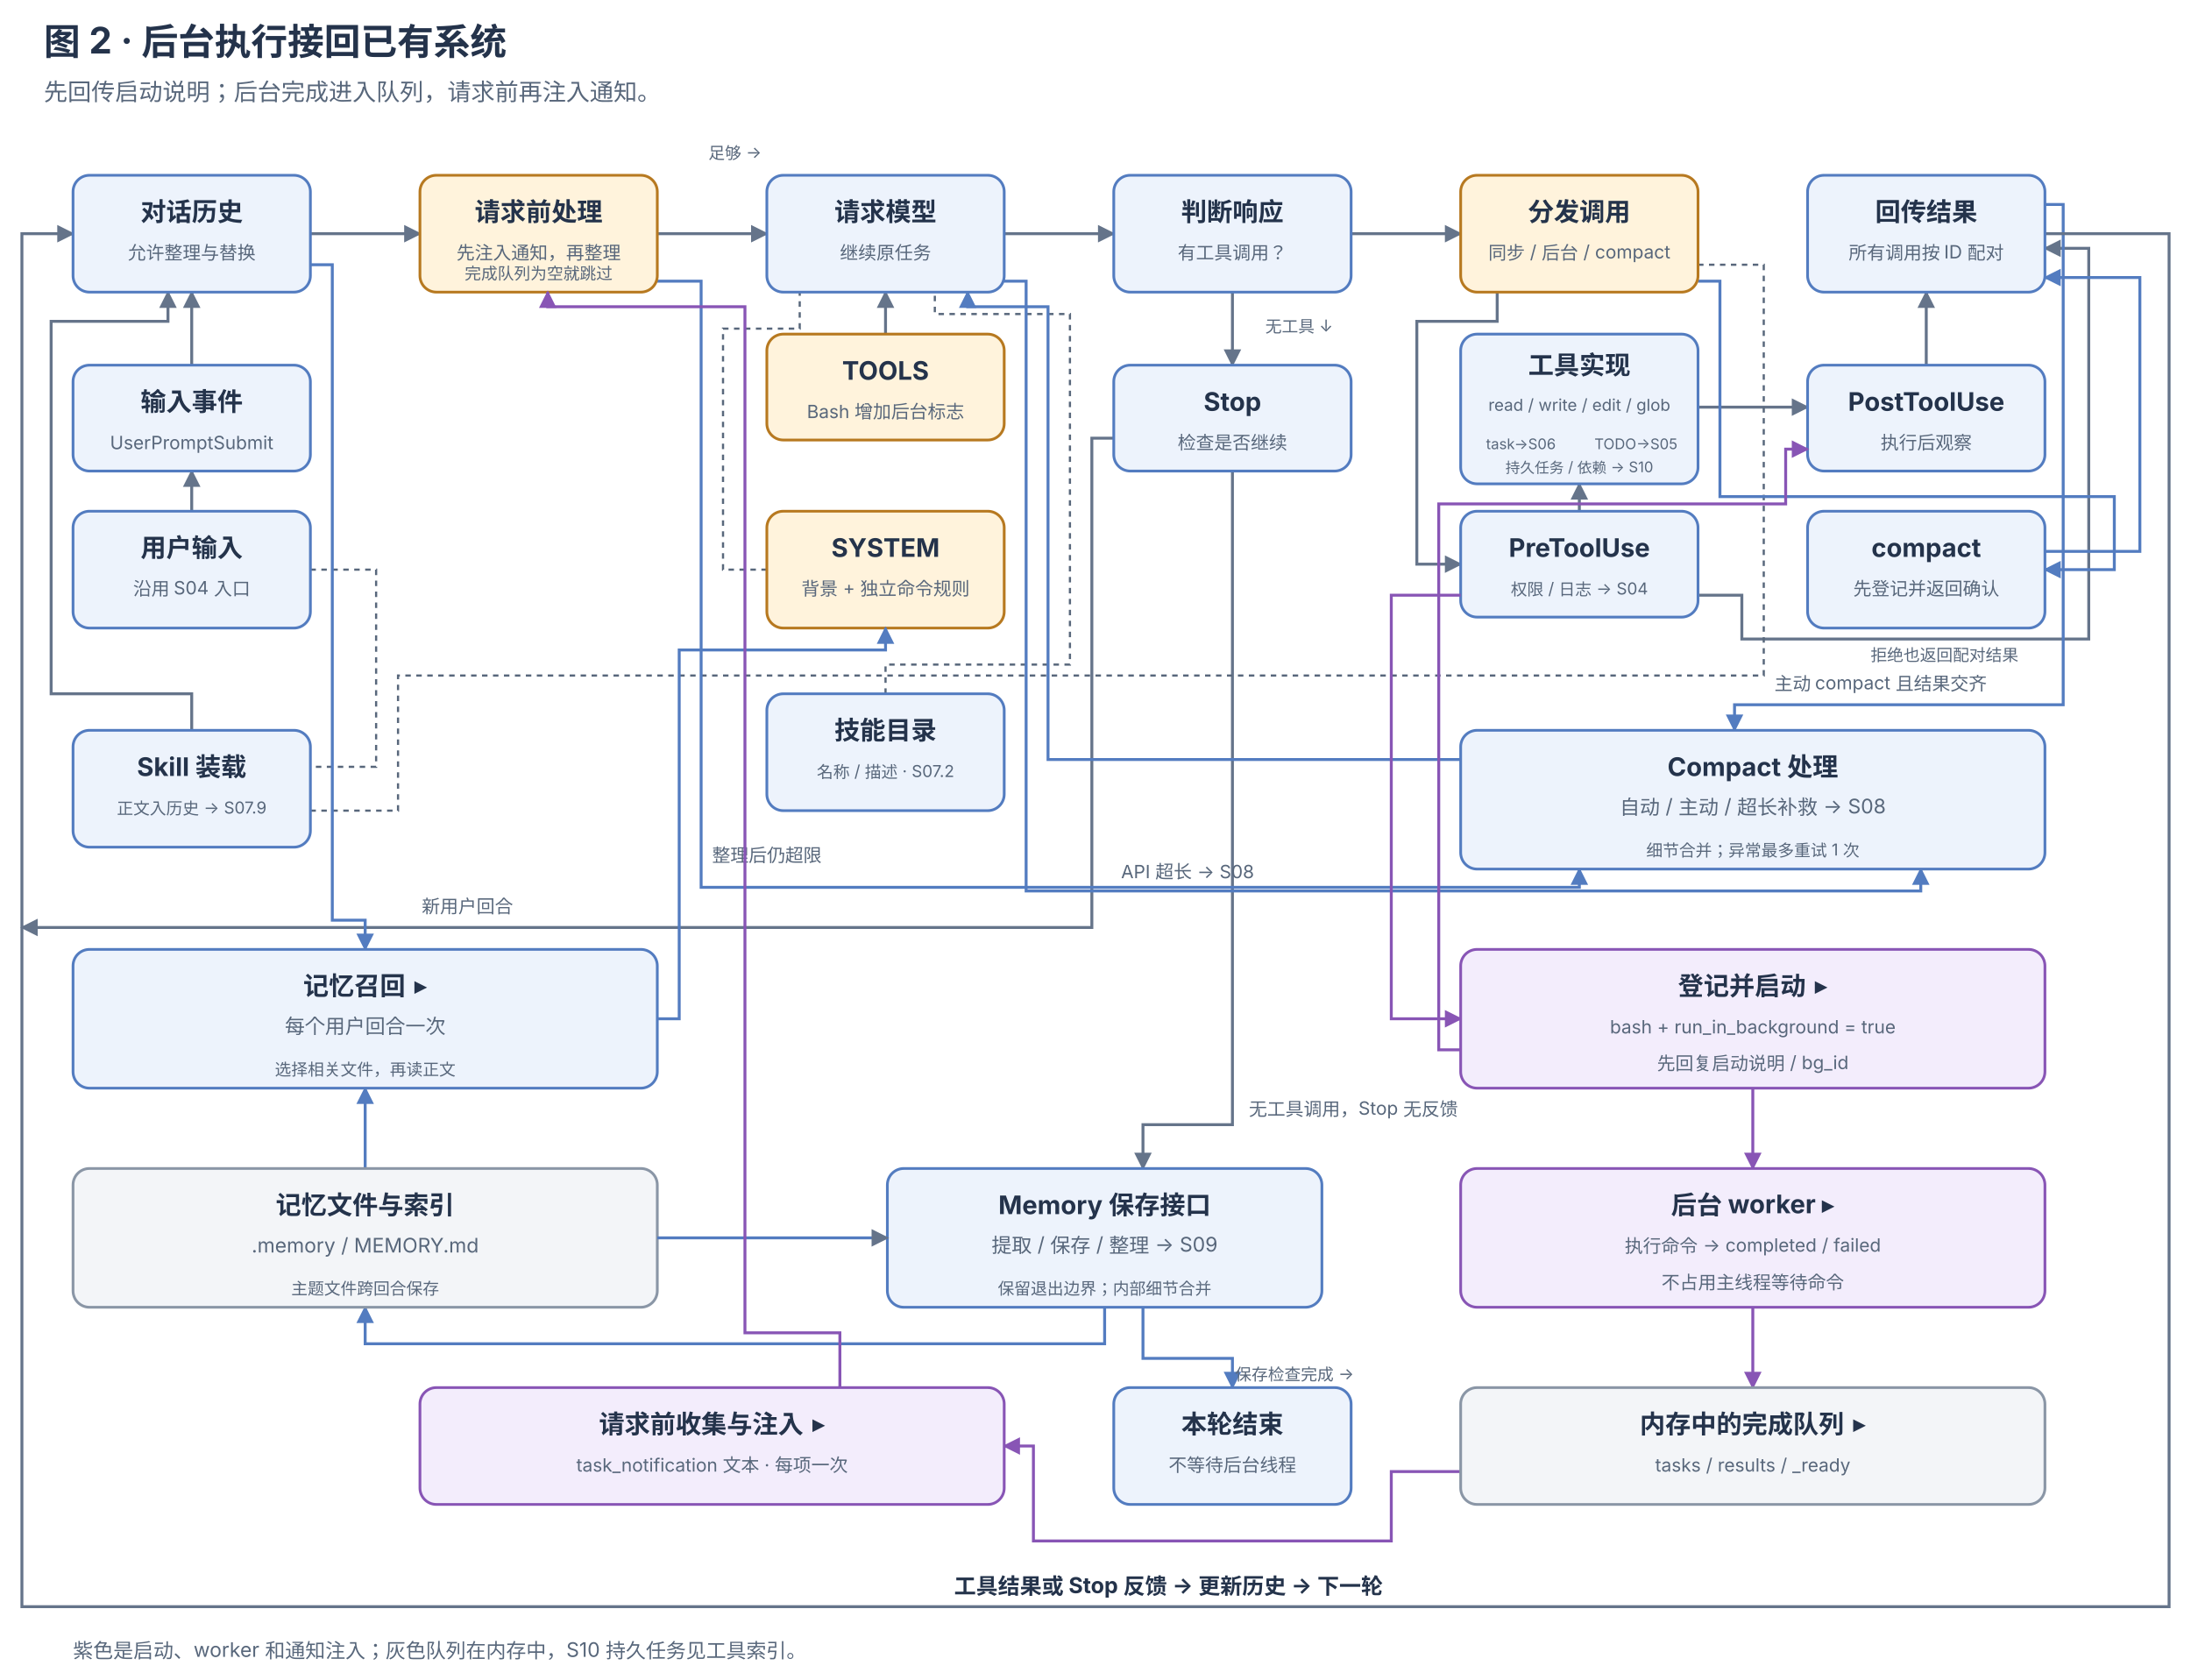
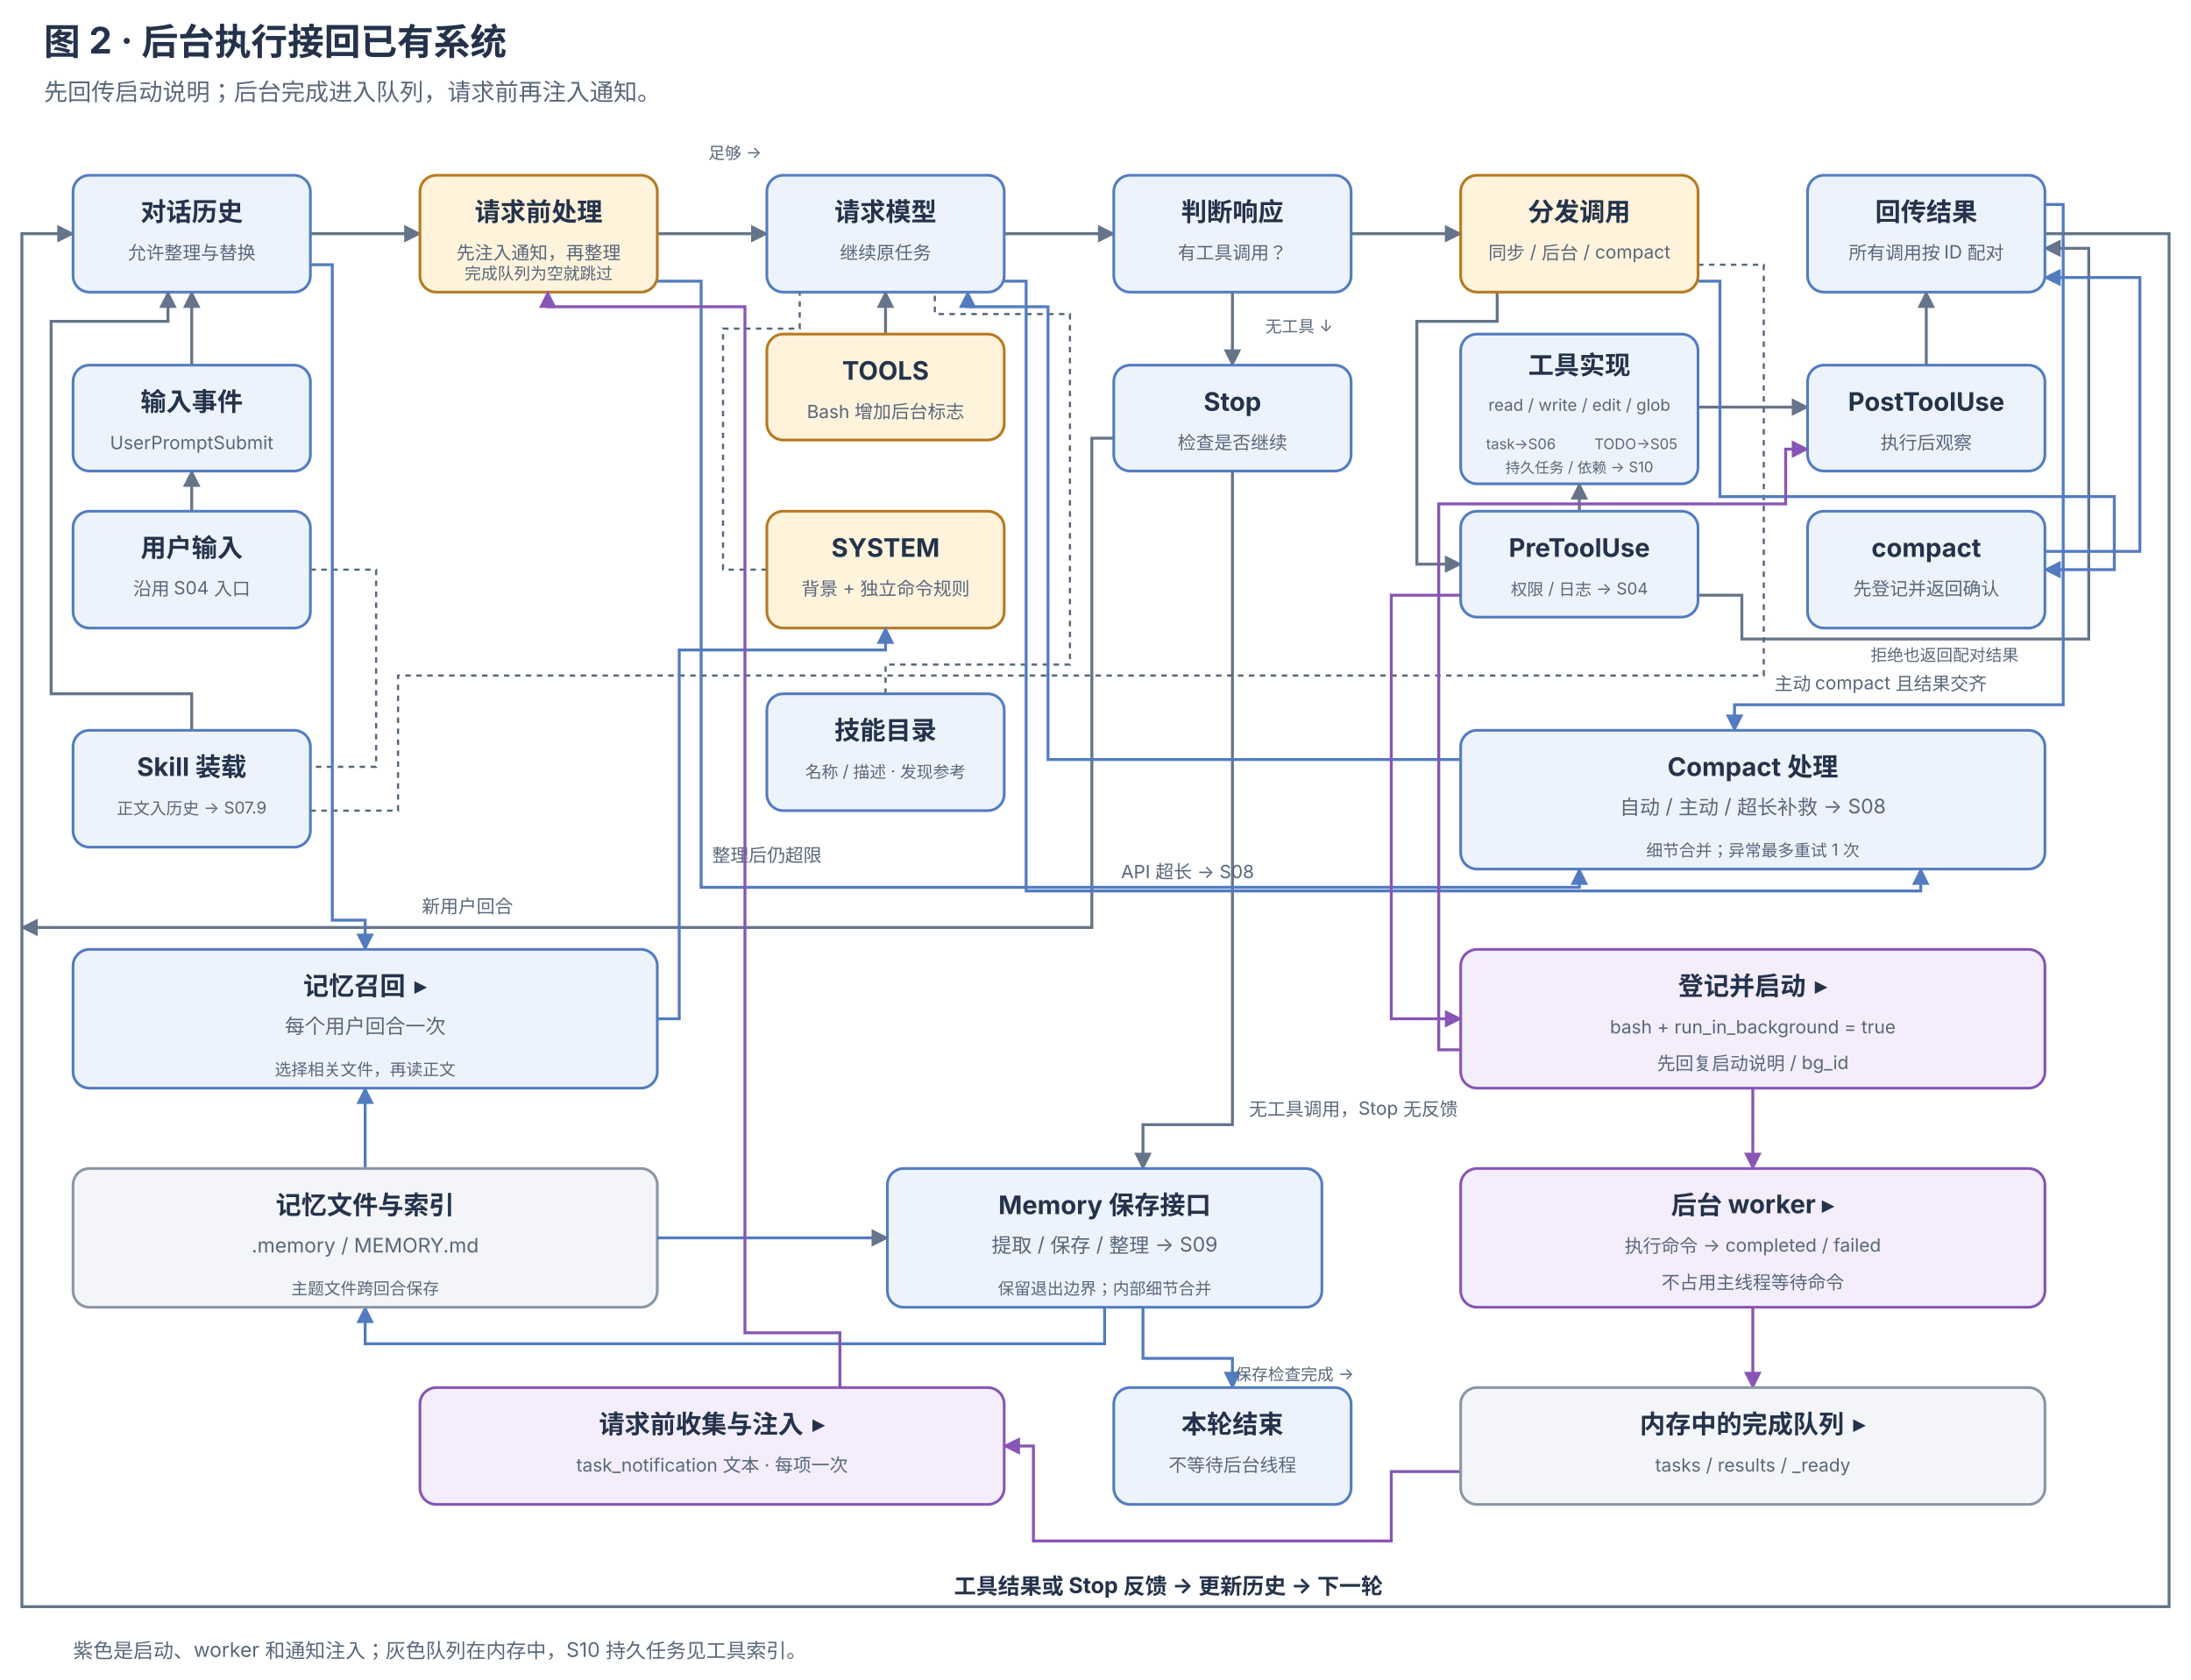
<svg xmlns="http://www.w3.org/2000/svg" viewBox="0 0 1200 920" role="img" aria-labelledby="s11-overview-title s11-overview-desc" font-family="system-ui, -apple-system, sans-serif">
  <defs>
    <marker id="s11-overview-arrow" viewBox="0 0 10 10" refX="9" refY="5" markerWidth="6" markerHeight="6" orient="auto">
      <path d="M0 0L10 5L0 10Z" fill="var(--diagram-line, #65748a)" />
    </marker>
    <marker id="s11-overview-added-arrow" viewBox="0 0 10 10" refX="9" refY="5" markerWidth="6" markerHeight="6" orient="auto">
      <path d="M0 0L10 5L0 10Z" fill="var(--diagram-base-stroke, #537cc0)" />
    </marker>
    <marker id="s11-memory-arrow" viewBox="0 0 10 10" refX="9" refY="5" markerWidth="6" markerHeight="6" orient="auto">
      <path d="M0 0L10 5L0 10Z" fill="var(--diagram-base-stroke, #537cc0)" />
    </marker>
    <marker id="s11-task-added-arrow" viewBox="0 0 10 10" refX="9" refY="5" markerWidth="6" markerHeight="6" orient="auto">
      <path d="M0 0L10 5L0 10Z" fill="var(--diagram-base-stroke, #537cc0)" />
    </marker>
    <marker id="s11-background-arrow" viewBox="0 0 10 10" refX="9" refY="5" markerWidth="6" markerHeight="6" orient="auto">
      <path d="M0 0L10 5L0 10Z" fill="var(--diagram-memory-stroke, #8855b5)" />
    </marker>
  </defs>
  <text x="24" y="30" text-anchor="start" font-size="20" font-weight="650" fill="var(--diagram-text, #24334b)">图 2 · 后台执行接回已有系统</text>
  <text x="24" y="55" text-anchor="start" font-size="13" fill="var(--diagram-muted, #58677b)">先回传启动说明；后台完成进入队列，请求前再注入通知。</text>
  <path data-from="history" data-to="prepare" data-kind="flow" data-label="待整理的 messages" data-route="s11-01" d="M170 128H230" fill="none" stroke="var(--diagram-line, #65748a)" stroke-width="1.6" marker-end="url(#s11-overview-arrow)" />
  <path data-from="prepare" data-to="model" data-kind="flow" data-label="容量足够，继续请求" data-route="s11-02" d="M360 128H420" fill="none" stroke="var(--diagram-line, #65748a)" stroke-width="1.6" marker-end="url(#s11-overview-arrow)" />
  <path data-from="model" data-to="decision" data-kind="flow" data-label="模型响应" data-route="s11-03" d="M550 128H610" fill="none" stroke="var(--diagram-line, #65748a)" stroke-width="1.6" marker-end="url(#s11-overview-arrow)" />
  <path data-from="decision" data-to="handler" data-kind="flow" data-label="有工具调用" data-route="s11-04" d="M740 128H800" fill="none" stroke="var(--diagram-line, #65748a)" stroke-width="1.6" marker-end="url(#s11-overview-arrow)" />
  <path data-from="handler" data-to="pre-event" data-kind="flow" data-label="普通工具调用" data-route="s11-05" d="M820 160V176H776V309H800" fill="none" stroke="var(--diagram-line, #65748a)" stroke-width="1.6" marker-end="url(#s11-overview-arrow)" />
  <path data-from="pre-event" data-to="added-file-tools" data-kind="flow" data-label="允许执行" data-route="s11-06" d="M865 280V265" fill="none" stroke="var(--diagram-line, #65748a)" stroke-width="1.6" marker-end="url(#s11-overview-arrow)" />
  <path data-from="added-file-tools" data-to="post-event" data-kind="flow" data-label="工具执行结果" data-route="s11-07" d="M930 223H990" fill="none" stroke="var(--diagram-line, #65748a)" stroke-width="1.6" marker-end="url(#s11-overview-arrow)" />
  <path data-from="post-event" data-to="result" data-kind="flow" data-label="观察后回传" data-route="s11-08" d="M1055 200V160" fill="none" stroke="var(--diagram-line, #65748a)" stroke-width="1.6" marker-end="url(#s11-overview-arrow)" />
  <path data-from="pre-event" data-to="result" data-kind="flow" data-label="拒绝也返回配对结果" data-route="s11-09" d="M930 326H954V350H1144V136H1120" fill="none" stroke="var(--diagram-line, #65748a)" stroke-width="1.6" marker-end="url(#s11-overview-arrow)" />
  <path data-from="decision" data-to="stop-event" data-kind="flow" data-label="无工具调用" data-route="s11-10" d="M675 160V200" fill="none" stroke="var(--diagram-line, #65748a)" stroke-width="1.6" marker-end="url(#s11-overview-arrow)" />
  <path data-from="stop-event" data-to="memory-persist" data-kind="flow" data-label="无工具调用，Stop 无反馈" data-route="s11-11" d="M675 258V616H626V640" fill="none" stroke="var(--diagram-line, #65748a)" stroke-width="1.6" marker-end="url(#s11-overview-arrow)" />
  <path data-from="stop-event" data-to="history" data-kind="flow" data-label="要求继续，汇入主循环" data-route="s11-12" d="M610 240H598V508H12" fill="none" stroke="var(--diagram-line, #65748a)" stroke-width="1.6" marker-end="url(#s11-overview-arrow)" />
  <path data-from="input" data-to="input-event" data-kind="flow" data-label="用户问题" data-route="s11-13" d="M105 280V258" fill="none" stroke="var(--diagram-line, #65748a)" stroke-width="1.6" marker-end="url(#s11-overview-arrow)" />
  <path data-from="input-event" data-to="history" data-kind="flow" data-label="输入事件完成" data-route="s11-14" d="M105 200V160" fill="none" stroke="var(--diagram-line, #65748a)" stroke-width="1.6" marker-end="url(#s11-overview-arrow)" />
  <path data-from="tools" data-to="model" data-kind="reference" data-label="可用工具定义" data-route="s11-15" d="M485 183V160" fill="none" stroke="var(--diagram-line, #65748a)" stroke-width="1.6" marker-end="url(#s11-overview-arrow)" />
  <path data-from="system" data-to="model" data-kind="reference" data-label="请求背景" data-route="s11-16" data-relation="interface" d="M420 312H396V180H438V160" fill="none" stroke="var(--diagram-muted, #58677b)" stroke-width="1.2" stroke-dasharray="3 3" />
  <path data-from="skill-catalog" data-to="model" data-kind="reference" data-label="技能名称与描述" data-route="s11-17" data-relation="interface" d="M485 380V364H586V172H512V160" fill="none" stroke="var(--diagram-muted, #58677b)" stroke-width="1.2" stroke-dasharray="3 3" />
  <path data-from="input" data-to="skill-loading" data-kind="reference" data-label="显式选择技能" data-route="s11-18" data-relation="interface" d="M170 312H206V420H170" fill="none" stroke="var(--diagram-muted, #58677b)" stroke-width="1.2" stroke-dasharray="3 3" />
  <path data-from="handler" data-to="skill-loading" data-kind="reference" data-label="按需装载技能" data-route="s11-19" data-relation="interface" d="M930 145H966V370H218V444H170" fill="none" stroke="var(--diagram-muted, #58677b)" stroke-width="1.2" stroke-dasharray="3 3" />
  <path data-from="skill-loading" data-to="history" data-kind="flow" data-label="技能正文加入历史" data-route="s11-20" d="M105 400V380H28V176H92V160" fill="none" stroke="var(--diagram-line, #65748a)" stroke-width="1.6" marker-end="url(#s11-overview-arrow)" />
  <path data-from="prepare" data-to="compact-processor" data-kind="flow" data-label="整理后仍超限" data-route="s11-21" d="M360 154H384V486H865V476" fill="none" stroke="var(--diagram-base-stroke, #537cc0)" stroke-width="1.6" marker-end="url(#s11-overview-added-arrow)" />
  <path data-from="compact-processor" data-to="model" data-kind="flow" data-label="更新历史，继续请求" data-route="s11-22" d="M800 416H574V168H530V160" fill="none" stroke="var(--diagram-base-stroke, #537cc0)" stroke-width="1.6" marker-end="url(#s11-overview-added-arrow)" />
  <path data-from="handler" data-to="compact-registration" data-kind="flow" data-label="登记 compact 调用" data-route="s11-23" d="M930 154H942V272H1158V312H1120" fill="none" stroke="var(--diagram-base-stroke, #537cc0)" stroke-width="1.6" marker-end="url(#s11-overview-added-arrow)" />
  <path data-from="compact-registration" data-to="result" data-kind="flow" data-label="返回确认结果" data-route="s11-24" d="M1120 302H1172V152H1120" fill="none" stroke="var(--diagram-base-stroke, #537cc0)" stroke-width="1.6" marker-end="url(#s11-overview-added-arrow)" />
  <path data-from="result" data-to="compact-processor" data-kind="flow" data-label="已登记 compact 且本批结果交齐" data-route="s11-25" d="M1120 112H1130V386H950V400" fill="none" stroke="var(--diagram-base-stroke, #537cc0)" stroke-width="1.6" marker-end="url(#s11-overview-added-arrow)" />
  <path data-from="model" data-to="compact-processor" data-kind="flow" data-label="API 超长拒绝" data-route="s11-26" d="M550 154H562V488H1052V476" fill="none" stroke="var(--diagram-base-stroke, #537cc0)" stroke-width="1.6" marker-end="url(#s11-overview-added-arrow)" />
  <path data-from="result" data-to="history" data-kind="flow" data-label="追加工具结果，下一轮" data-route="s11-27" d="M1120 128H1188V880H12V128H40" fill="none" stroke="var(--diagram-line, #65748a)" stroke-width="1.6" marker-end="url(#s11-overview-arrow)" />
  <rect data-stage="history" data-change="base" x="40" y="96" width="130" height="64" rx="9" fill="var(--diagram-base-fill, #edf3fc)" stroke="var(--diagram-base-stroke, #537cc0)" stroke-width="1.5" />
  <text x="105" y="121" text-anchor="middle" font-size="14" font-weight="650" fill="var(--diagram-text, #24334b)">对话历史</text>
  <text x="105" y="142" text-anchor="middle" font-size="10" fill="var(--diagram-muted, #58677b)">允许整理与替换</text>
  <rect data-stage="prepare" data-change="modified" x="230" y="96" width="130" height="64" rx="9" fill="var(--diagram-modified-fill, #fff3dc)" stroke="var(--diagram-modified-stroke, #b77920)" stroke-width="1.5" />
  <text x="295" y="121" text-anchor="middle" font-size="14" font-weight="650" fill="var(--diagram-text, #24334b)">请求前处理</text>
  <text x="295" y="142" text-anchor="middle" font-size="10" fill="var(--diagram-muted, #58677b)">先注入通知，再整理</text>
  <text x="295" y="153" text-anchor="middle" font-size="9" fill="var(--diagram-muted, #58677b)">完成队列为空就跳过</text>
  <rect data-stage="model" data-change="base" x="420" y="96" width="130" height="64" rx="9" fill="var(--diagram-base-fill, #edf3fc)" stroke="var(--diagram-base-stroke, #537cc0)" stroke-width="1.5" />
  <text x="485" y="121" text-anchor="middle" font-size="14" font-weight="650" fill="var(--diagram-text, #24334b)">请求模型</text>
  <text x="485" y="142" text-anchor="middle" font-size="10" fill="var(--diagram-muted, #58677b)">继续原任务</text>
  <rect data-stage="decision" data-change="base" x="610" y="96" width="130" height="64" rx="9" fill="var(--diagram-base-fill, #edf3fc)" stroke="var(--diagram-base-stroke, #537cc0)" stroke-width="1.5" />
  <text x="675" y="121" text-anchor="middle" font-size="14" font-weight="650" fill="var(--diagram-text, #24334b)">判断响应</text>
  <text x="675" y="142" text-anchor="middle" font-size="10" fill="var(--diagram-muted, #58677b)">有工具调用？</text>
  <rect data-stage="handler" data-change="modified" x="800" y="96" width="130" height="64" rx="9" fill="var(--diagram-modified-fill, #fff3dc)" stroke="var(--diagram-modified-stroke, #b77920)" stroke-width="1.5" />
  <text x="865" y="121" text-anchor="middle" font-size="14" font-weight="650" fill="var(--diagram-text, #24334b)">分发调用</text>
  <text x="865" y="142" text-anchor="middle" font-size="10" fill="var(--diagram-muted, #58677b)">同步 / 后台 / compact</text>
  <rect data-stage="result" data-change="base" x="990" y="96" width="130" height="64" rx="9" fill="var(--diagram-base-fill, #edf3fc)" stroke="var(--diagram-base-stroke, #537cc0)" stroke-width="1.5" />
  <text x="1055" y="121" text-anchor="middle" font-size="14" font-weight="650" fill="var(--diagram-text, #24334b)">回传结果</text>
  <text x="1055" y="142" text-anchor="middle" font-size="10" fill="var(--diagram-muted, #58677b)">所有调用按 ID 配对</text>
  <rect data-stage="tools" data-change="modified" x="420" y="183" width="130" height="58" rx="9" fill="var(--diagram-modified-fill, #fff3dc)" stroke="var(--diagram-modified-stroke, #b77920)" stroke-width="1.5" />
  <text x="485" y="208" text-anchor="middle" font-size="14" font-weight="650" fill="var(--diagram-text, #24334b)">TOOLS</text>
  <text x="485" y="229" text-anchor="middle" font-size="10" fill="var(--diagram-muted, #58677b)">Bash 增加后台标志</text>
  <a class="diagram-chapter-link" href="/projects/learn-claude-code/s09/#memory-context" aria-label="查看记忆进入 SYSTEM 的实现">
    <rect data-stage="system" data-change="modified" x="420" y="280" width="130" height="64" rx="9" fill="var(--diagram-modified-fill, #fff3dc)" stroke="var(--diagram-modified-stroke, #b77920)" stroke-width="1.5" />
    <text x="485" y="305" text-anchor="middle" font-size="14" font-weight="650" fill="var(--diagram-text, #24334b)">SYSTEM</text>
    <text x="485" y="326" text-anchor="middle" font-size="10" fill="var(--diagram-muted, #58677b)">背景 + 独立命令规则</text>
  </a>
  <rect data-stage="input" data-change="base" x="40" y="280" width="130" height="64" rx="9" fill="var(--diagram-base-fill, #edf3fc)" stroke="var(--diagram-base-stroke, #537cc0)" stroke-width="1.5" />
  <text x="105" y="305" text-anchor="middle" font-size="14" font-weight="650" fill="var(--diagram-text, #24334b)">用户输入</text>
  <text x="105" y="326" text-anchor="middle" font-size="10" fill="var(--diagram-muted, #58677b)">沿用 S04 入口</text>
  <rect data-stage="input-event" data-change="base" x="40" y="200" width="130" height="58" rx="9" fill="var(--diagram-base-fill, #edf3fc)" stroke="var(--diagram-base-stroke, #537cc0)" stroke-width="1.5" />
  <text x="105" y="225" text-anchor="middle" font-size="14" font-weight="650" fill="var(--diagram-text, #24334b)">输入事件</text>
  <text x="105" y="246" text-anchor="middle" font-size="10" fill="var(--diagram-muted, #58677b)">UserPromptSubmit</text>
  <rect data-stage="stop-event" data-change="base" x="610" y="200" width="130" height="58" rx="9" fill="var(--diagram-base-fill, #edf3fc)" stroke="var(--diagram-base-stroke, #537cc0)" stroke-width="1.5" />
  <text x="675" y="225" text-anchor="middle" font-size="14" font-weight="650" fill="var(--diagram-text, #24334b)">Stop</text>
  <text x="675" y="246" text-anchor="middle" font-size="10" fill="var(--diagram-muted, #58677b)">检查是否继续</text>
  <rect data-stage="pre-event" data-change="base" x="800" y="280" width="130" height="58" rx="9" fill="var(--diagram-base-fill, #edf3fc)" stroke="var(--diagram-base-stroke, #537cc0)" stroke-width="1.5" />
  <text x="865" y="305" text-anchor="middle" font-size="14" font-weight="650" fill="var(--diagram-text, #24334b)">PreToolUse</text>
  <a class="diagram-chapter-link" href="/projects/learn-claude-code/s04/" aria-label="查看权限与日志回调 S04" tabindex="0">
    <text x="865" y="326" text-anchor="middle" font-size="9" fill="var(--diagram-muted, #58677b)">权限 / 日志 → S04</text>
  </a>
  <rect data-stage="post-event" data-change="base" x="990" y="200" width="130" height="58" rx="9" fill="var(--diagram-base-fill, #edf3fc)" stroke="var(--diagram-base-stroke, #537cc0)" stroke-width="1.5" />
  <text x="1055" y="225" text-anchor="middle" font-size="14" font-weight="650" fill="var(--diagram-text, #24334b)">PostToolUse</text>
  <text x="1055" y="246" text-anchor="middle" font-size="10" fill="var(--diagram-muted, #58677b)">执行后观察</text>
  <rect data-stage="skill-catalog" data-change="base" x="420" y="380" width="130" height="64" rx="9" fill="var(--diagram-base-fill, #edf3fc)" stroke="var(--diagram-base-stroke, #537cc0)" stroke-width="1.5" />
  <text x="485" y="405" text-anchor="middle" font-size="14" font-weight="650" fill="var(--diagram-text, #24334b)">技能目录</text>
-   <a class="diagram-chapter-link" href="/projects/learn-claude-code/s07/02-discovery/" aria-label="查看技能目录 S07.2" tabindex="0">
-     <text x="485" y="426" text-anchor="middle" font-size="9" fill="var(--diagram-muted, #58677b)">名称 / 描述 · S07.2</text>
+   <a class="diagram-chapter-link" href="/projects/learn-claude-code/s07/02-discovery/" aria-label="查看技能目录 发现参考" tabindex="0">
+     <text x="485" y="426" text-anchor="middle" font-size="9" fill="var(--diagram-muted, #58677b)">名称 / 描述 · 发现参考</text>
  </a>
  <rect data-stage="skill-loading" data-change="base" x="40" y="400" width="130" height="64" rx="9" fill="var(--diagram-base-fill, #edf3fc)" stroke="var(--diagram-base-stroke, #537cc0)" stroke-width="1.5" />
  <text x="105" y="425" text-anchor="middle" font-size="14" font-weight="650" fill="var(--diagram-text, #24334b)">Skill 装载</text>
  <a class="diagram-chapter-link" href="/projects/learn-claude-code/s07/09-agent-loop/" aria-label="查看 Skills 正文交付 S07.9" tabindex="0">
    <text x="105" y="446" text-anchor="middle" font-size="9" fill="var(--diagram-muted, #58677b)">正文入历史 → S07.9</text>
  </a>
  <a class="diagram-chapter-link" href="/projects/learn-claude-code/s08/#compact-manual" aria-label="查看compact ▸的接口、局部图和代码">
    <rect data-stage="compact-registration" data-change="base" x="990" y="280" width="130" height="64" rx="9" fill="var(--diagram-base-fill, #edf3fc)" stroke="var(--diagram-base-stroke, #537cc0)" stroke-width="1.5" />
    <text x="1055" y="305" text-anchor="middle" font-size="14" font-weight="650" fill="var(--diagram-text, #24334b)">compact</text>
    <text x="1055" y="326" text-anchor="middle" font-size="10" fill="var(--diagram-muted, #58677b)">先登记并返回确认</text>
  </a>
  <rect data-stage="added-file-tools" data-change="base" x="800" y="183" width="130" height="82" rx="9" fill="var(--diagram-base-fill, #edf3fc)" stroke="var(--diagram-base-stroke, #537cc0)" stroke-width="1.5" />
  <text x="865" y="205" text-anchor="middle" font-size="14" font-weight="650" fill="var(--diagram-text, #24334b)">工具实现</text>
  <a class="diagram-chapter-link" href="/projects/learn-claude-code/s02/#file-tool-implementation" aria-label="查看 read / write / edit / glob" tabindex="0">
    <text x="865" y="225" text-anchor="middle" font-size="9" fill="var(--diagram-muted, #58677b)">read / write / edit / glob</text>
  </a>
  <a class="diagram-chapter-link" href="/projects/learn-claude-code/s06/#subagent-core" aria-label="查看 task→S06" tabindex="0">
    <text x="833" y="246" text-anchor="middle" font-size="8" fill="var(--diagram-muted, #58677b)">task→S06</text>
  </a>
  <a class="diagram-chapter-link" href="/projects/learn-claude-code/s05/#todo-tool-implementation" aria-label="查看 TODO→S05" tabindex="0">
    <text x="896" y="246" text-anchor="middle" font-size="8" fill="var(--diagram-muted, #58677b)">TODO→S05</text>
  </a>
  <a class="diagram-chapter-link" href="/projects/learn-claude-code/s10/">
    <text x="865" y="259" text-anchor="middle" font-size="8" fill="var(--diagram-muted, #58677b)">持久任务 / 依赖 → S10</text>
  </a>
  <text x="388" y="87" text-anchor="start" font-size="9" fill="var(--diagram-muted, #58677b)">足够 →</text>
  <text x="390" y="472" text-anchor="start" font-size="10" fill="var(--diagram-muted, #58677b)">整理后仍超限</text>
  <text x="1030" y="378" text-anchor="middle" font-size="10" fill="var(--diagram-muted, #58677b)">主动 compact 且结果交齐</text>
  <text x="614" y="481" text-anchor="start" font-size="10" fill="var(--diagram-muted, #58677b)">API 超长 → S08</text>
  <text x="693" y="182" text-anchor="start" font-size="9" fill="var(--diagram-muted, #58677b)">无工具 ↓</text>
  <text x="1065" y="362" text-anchor="middle" font-size="9" fill="var(--diagram-muted, #58677b)">拒绝也返回配对结果</text>
  <text x="640" y="873" text-anchor="middle" font-size="12" font-weight="650" fill="var(--diagram-text, #24334b)">工具结果或 Stop 反馈 → 更新历史 → 下一轮</text>
  <text x="40" y="908" text-anchor="start" font-size="11" fill="var(--diagram-muted, #58677b)" data-baseline-label="已有后台命令与通知接口；本章在其上加入定时 prompt 的交付。">紫色是启动、worker 和通知注入；灰色队列在内存中，S10 持久任务见工具索引。</text>
  <path data-from="history" data-to="memory-recall" data-kind="flow" data-label="仅新用户回合入口，召回一次" data-route="s11-28" d="M170 145H182V504H200V520" fill="none" stroke="var(--diagram-base-stroke, #537cc0)" stroke-width="1.6" marker-end="url(#s11-memory-arrow)" />
  <path data-from="memory-recall" data-to="system" data-kind="flow" data-label="相关正文加入背景" data-route="s11-29" d="M360 558H372V356H485V344" fill="none" stroke="var(--diagram-base-stroke, #537cc0)" stroke-width="1.6" marker-end="url(#s11-memory-arrow)" />
  <path data-from="memory-store" data-to="memory-recall" data-kind="flow" data-label="读取磁盘中的文件与索引" data-route="s11-30" d="M200 640V596" fill="none" stroke="var(--diagram-base-stroke, #537cc0)" stroke-width="1.6" marker-end="url(#s11-memory-arrow)" />
  <path data-from="memory-persist" data-to="end" data-kind="flow" data-label="记忆保存检查结束，再退出" data-route="s11-32" d="M626 716V744H675V760" fill="none" stroke="var(--diagram-base-stroke, #537cc0)" stroke-width="1.6" marker-end="url(#s11-memory-arrow)" />
  <path data-from="memory-persist" data-to="memory-store" data-kind="flow" data-label="有长期新信息才更新记忆文件" data-route="s11-35" d="M605 716V736H200V716" fill="none" stroke="var(--diagram-base-stroke, #537cc0)" stroke-width="1.6" marker-end="url(#s11-memory-arrow)" />
  <rect data-stage="compact-processor" data-change="base" x="800" y="400" width="320" height="76" rx="9" fill="var(--diagram-base-fill, #edf3fc)" stroke="var(--diagram-base-stroke, #537cc0)" stroke-width="1.5" />
  <text x="960" y="425" text-anchor="middle" font-size="14" font-weight="650" fill="var(--diagram-text, #24334b)">Compact 处理</text>
  <a class="diagram-chapter-link" href="/projects/learn-claude-code/s08/">
    <text x="960" y="446" text-anchor="middle" font-size="11" fill="var(--diagram-muted, #58677b)">自动 / 主动 / 超长补救 → S08</text>
  </a>
  <text x="960" y="469" text-anchor="middle" font-size="9" fill="var(--diagram-muted, #58677b)">细节合并；异常最多重试 1 次</text>
  <a class="diagram-chapter-link" href="/projects/learn-claude-code/s09/#memory-recall" aria-label="查看 记忆召回 ▸">
    <rect data-stage="memory-recall" data-change="base" x="40" y="520" width="320" height="76" rx="9" fill="var(--diagram-base-fill, #edf3fc)" stroke="var(--diagram-base-stroke, #537cc0)" stroke-width="1.5" />
    <text x="200" y="545" text-anchor="middle" font-size="14" font-weight="650" fill="var(--diagram-text, #24334b)">记忆召回 ▸</text>
    <text x="200" y="566" text-anchor="middle" font-size="11" fill="var(--diagram-muted, #58677b)">每个用户回合一次</text>
    <text x="200" y="589" text-anchor="middle" font-size="9" fill="var(--diagram-muted, #58677b)">选择相关文件，再读正文</text>
  </a>
  <rect data-stage="memory-store" x="40" y="640" width="320" height="76" rx="9" fill="var(--diagram-storage-fill, #f3f5f8)" stroke="var(--diagram-storage-stroke, #8a96a6)" stroke-width="1.5" data-change="base" />
  <text x="200" y="665" text-anchor="middle" font-size="14" font-weight="650" fill="var(--diagram-text, #24334b)">记忆文件与索引</text>
  <text x="200" y="686" text-anchor="middle" font-size="11" fill="var(--diagram-muted, #58677b)">.memory / MEMORY.md</text>
  <text x="200" y="709" text-anchor="middle" font-size="9" fill="var(--diagram-muted, #58677b)">主题文件跨回合保存</text>
  <a class="diagram-chapter-link" href="/projects/learn-claude-code/s09/#memory-extract" aria-label="查看 提取与校验 ▸">
    <rect data-stage="memory-persist" data-change="base" x="486" y="640" width="238" height="76" rx="9" fill="var(--diagram-base-fill, #edf3fc)" stroke="var(--diagram-base-stroke, #537cc0)" stroke-width="1.5" />
    <text x="605" y="665" text-anchor="middle" font-size="14" font-weight="650" fill="var(--diagram-text, #24334b)">Memory 保存接口</text>
    <text x="605" y="686" text-anchor="middle" font-size="11" fill="var(--diagram-muted, #58677b)">提取 / 保存 / 整理 → S09</text>
    <text x="605" y="709" text-anchor="middle" font-size="9" fill="var(--diagram-muted, #58677b)">保留退出边界；内部细节合并</text>
  </a>
  <rect data-stage="end" data-change="base" x="610" y="760" width="130" height="64" rx="9" fill="var(--diagram-base-fill, #edf3fc)" stroke="var(--diagram-base-stroke, #537cc0)" stroke-width="1.5" />
  <text x="675" y="785" text-anchor="middle" font-size="14" font-weight="650" fill="var(--diagram-text, #24334b)">本轮结束</text>
  <text x="675" y="806" text-anchor="middle" font-size="10" fill="var(--diagram-muted, #58677b)">不等待后台线程</text>
  <text x="231" y="500" text-anchor="start" font-size="10" fill="var(--diagram-muted, #58677b)">新用户回合</text>
  <text x="684" y="611" text-anchor="start" font-size="10" fill="var(--diagram-muted, #58677b)">无工具调用，Stop 无反馈</text>
  <text x="709" y="756" text-anchor="middle" font-size="9" fill="var(--diagram-muted, #58677b)">保存检查完成 →</text>
  <path data-route="s11-memory-read" data-from="memory-store" data-to="memory-persist" data-kind="flow" data-label="读取已有记忆，筛选长期新信息" d="M360 678H486" fill="none" stroke="var(--diagram-base-stroke, #537cc0)" stroke-width="1.6" marker-end="url(#s11-overview-arrow)" />
  <path data-route="s11-bg-start" data-from="pre-event" data-to="background-start" data-kind="flow" data-label="仅显式后台 Bash，通过权限后启动" d="M800 326H762V558H800" fill="none" stroke="var(--diagram-memory-stroke, #8855b5)" stroke-width="1.6" marker-end="url(#s11-background-arrow)" />
  <path data-route="s11-bg-ack" data-from="background-start" data-to="post-event" data-kind="flow" data-label="立即回传 bg_id 的启动说明，不等命令结束" d="M800 575H788V276H978V246H990" fill="none" stroke="var(--diagram-memory-stroke, #8855b5)" stroke-width="1.6" marker-end="url(#s11-background-arrow)" />
  <path data-route="s11-bg-thread" data-from="background-start" data-to="background-worker" data-kind="flow" data-label="启动 daemon 线程，主循环与 worker 可重叠执行" d="M960 596V640" fill="none" stroke="var(--diagram-memory-stroke, #8855b5)" stroke-width="1.6" marker-end="url(#s11-background-arrow)" />
  <path data-route="s11-bg-ready" data-from="background-worker" data-to="background-ready" data-kind="flow" data-label="结束后更新状态并发布到完成队列" d="M960 716V760" fill="none" stroke="var(--diagram-memory-stroke, #8855b5)" stroke-width="1.6" marker-end="url(#s11-background-arrow)" />
  <path data-route="s11-bg-collect" data-from="background-ready" data-to="background-collect" data-kind="flow" data-label="下一次请求前排空已完成项" d="M800 806H762V844H566V792H550" fill="none" stroke="var(--diagram-memory-stroke, #8855b5)" stroke-width="1.6" marker-end="url(#s11-background-arrow)" />
  <path data-route="s11-bg-inject" data-from="background-collect" data-to="prepare" data-kind="flow" data-label="将通知合并到消息，再进入请求前处理" d="M460 760V730H408V168H300V160" fill="none" stroke="var(--diagram-memory-stroke, #8855b5)" stroke-width="1.6" marker-end="url(#s11-background-arrow)" />
  <a class="diagram-module-link" data-module="start" href="#background-start" aria-label="查看登记并启动 ▸">
    <rect data-stage="background-start" data-change="added" x="800" y="520" width="320" height="76" rx="9" fill="var(--diagram-memory-fill, #f3edfc)" stroke="var(--diagram-memory-stroke, #8855b5)" stroke-width="1.5" />
    <text x="960.0" y="545" font-size="14" fill="var(--diagram-text, #24334b)" text-anchor="middle" font-weight="650">登记并启动 ▸</text>
    <text x="960.0" y="566" font-size="10" fill="var(--diagram-muted, #58677b)" text-anchor="middle">bash + run_in_background = true</text>
    <text x="960.0" y="586" font-size="10" fill="var(--diagram-muted, #58677b)" text-anchor="middle">先回复启动说明 / bg_id</text>
  </a>
  <a class="diagram-module-link" data-module="worker" href="#background-worker" aria-label="查看后台 worker ▸">
    <rect data-stage="background-worker" data-change="added" x="800" y="640" width="320" height="76" rx="9" fill="var(--diagram-memory-fill, #f3edfc)" stroke="var(--diagram-memory-stroke, #8855b5)" stroke-width="1.5" />
    <text x="960.0" y="665" font-size="14" fill="var(--diagram-text, #24334b)" text-anchor="middle" font-weight="650">后台 worker ▸</text>
    <text x="960.0" y="686" font-size="10" fill="var(--diagram-muted, #58677b)" text-anchor="middle">执行命令 → completed / failed</text>
    <text x="960.0" y="706" font-size="10" fill="var(--diagram-muted, #58677b)" text-anchor="middle">不占用主线程等待命令</text>
  </a>
  <a class="diagram-module-link" data-module="collect" href="#background-collect" aria-label="查看内存中的完成队列 ▸">
    <rect data-stage="background-ready" data-change="added" x="800" y="760" width="320" height="64" rx="9" fill="var(--diagram-storage-fill, #f3f5f8)" stroke="var(--diagram-storage-stroke, #8a96a6)" stroke-width="1.5" />
    <text x="960.0" y="785" font-size="14" fill="var(--diagram-text, #24334b)" text-anchor="middle" font-weight="650">内存中的完成队列 ▸</text>
    <text x="960.0" y="806" font-size="10" fill="var(--diagram-muted, #58677b)" text-anchor="middle">tasks / results / _ready</text>
  </a>
  <a class="diagram-module-link" data-module="inject" href="#background-inject" aria-label="查看请求前收集与注入 ▸">
    <rect data-stage="background-collect" data-change="added" x="230" y="760" width="320" height="64" rx="9" fill="var(--diagram-memory-fill, #f3edfc)" stroke="var(--diagram-memory-stroke, #8855b5)" stroke-width="1.5" />
    <text x="390.0" y="785" font-size="14" fill="var(--diagram-text, #24334b)" text-anchor="middle" font-weight="650">请求前收集与注入 ▸</text>
    <text x="390.0" y="806" font-size="10" fill="var(--diagram-muted, #58677b)" text-anchor="middle">task_notification 文本 · 每项一次</text>
  </a>
</svg>
